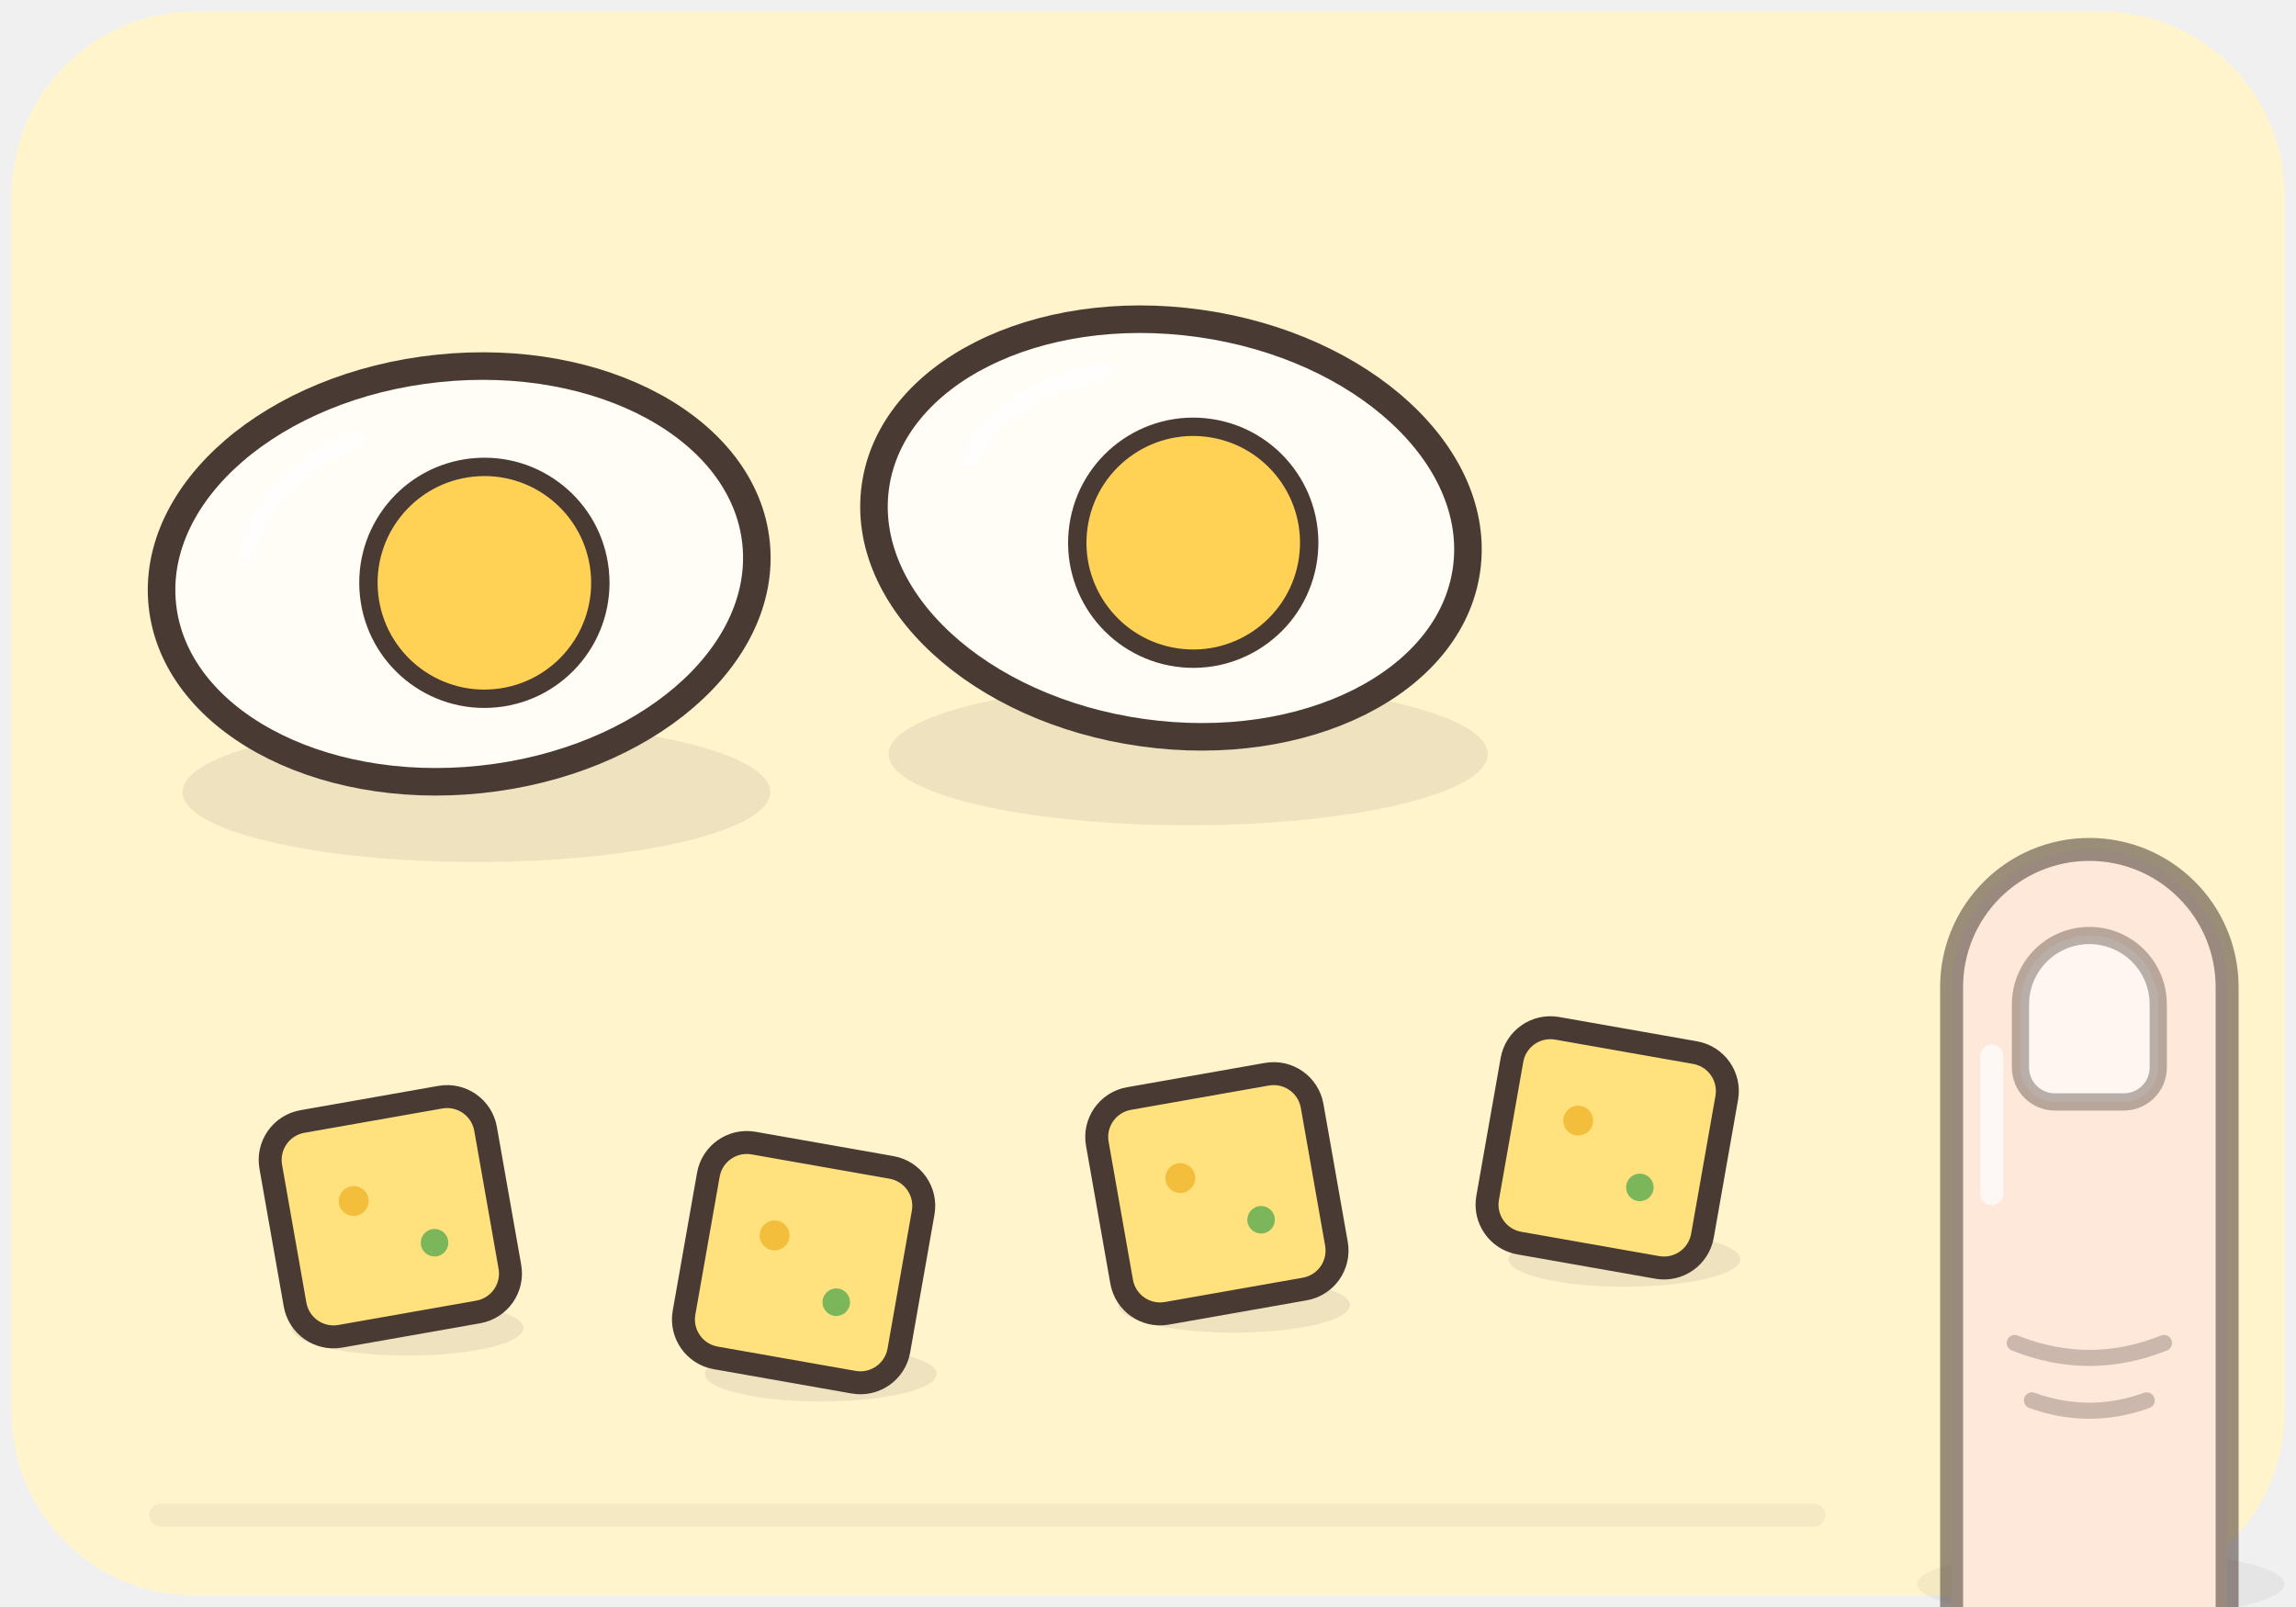
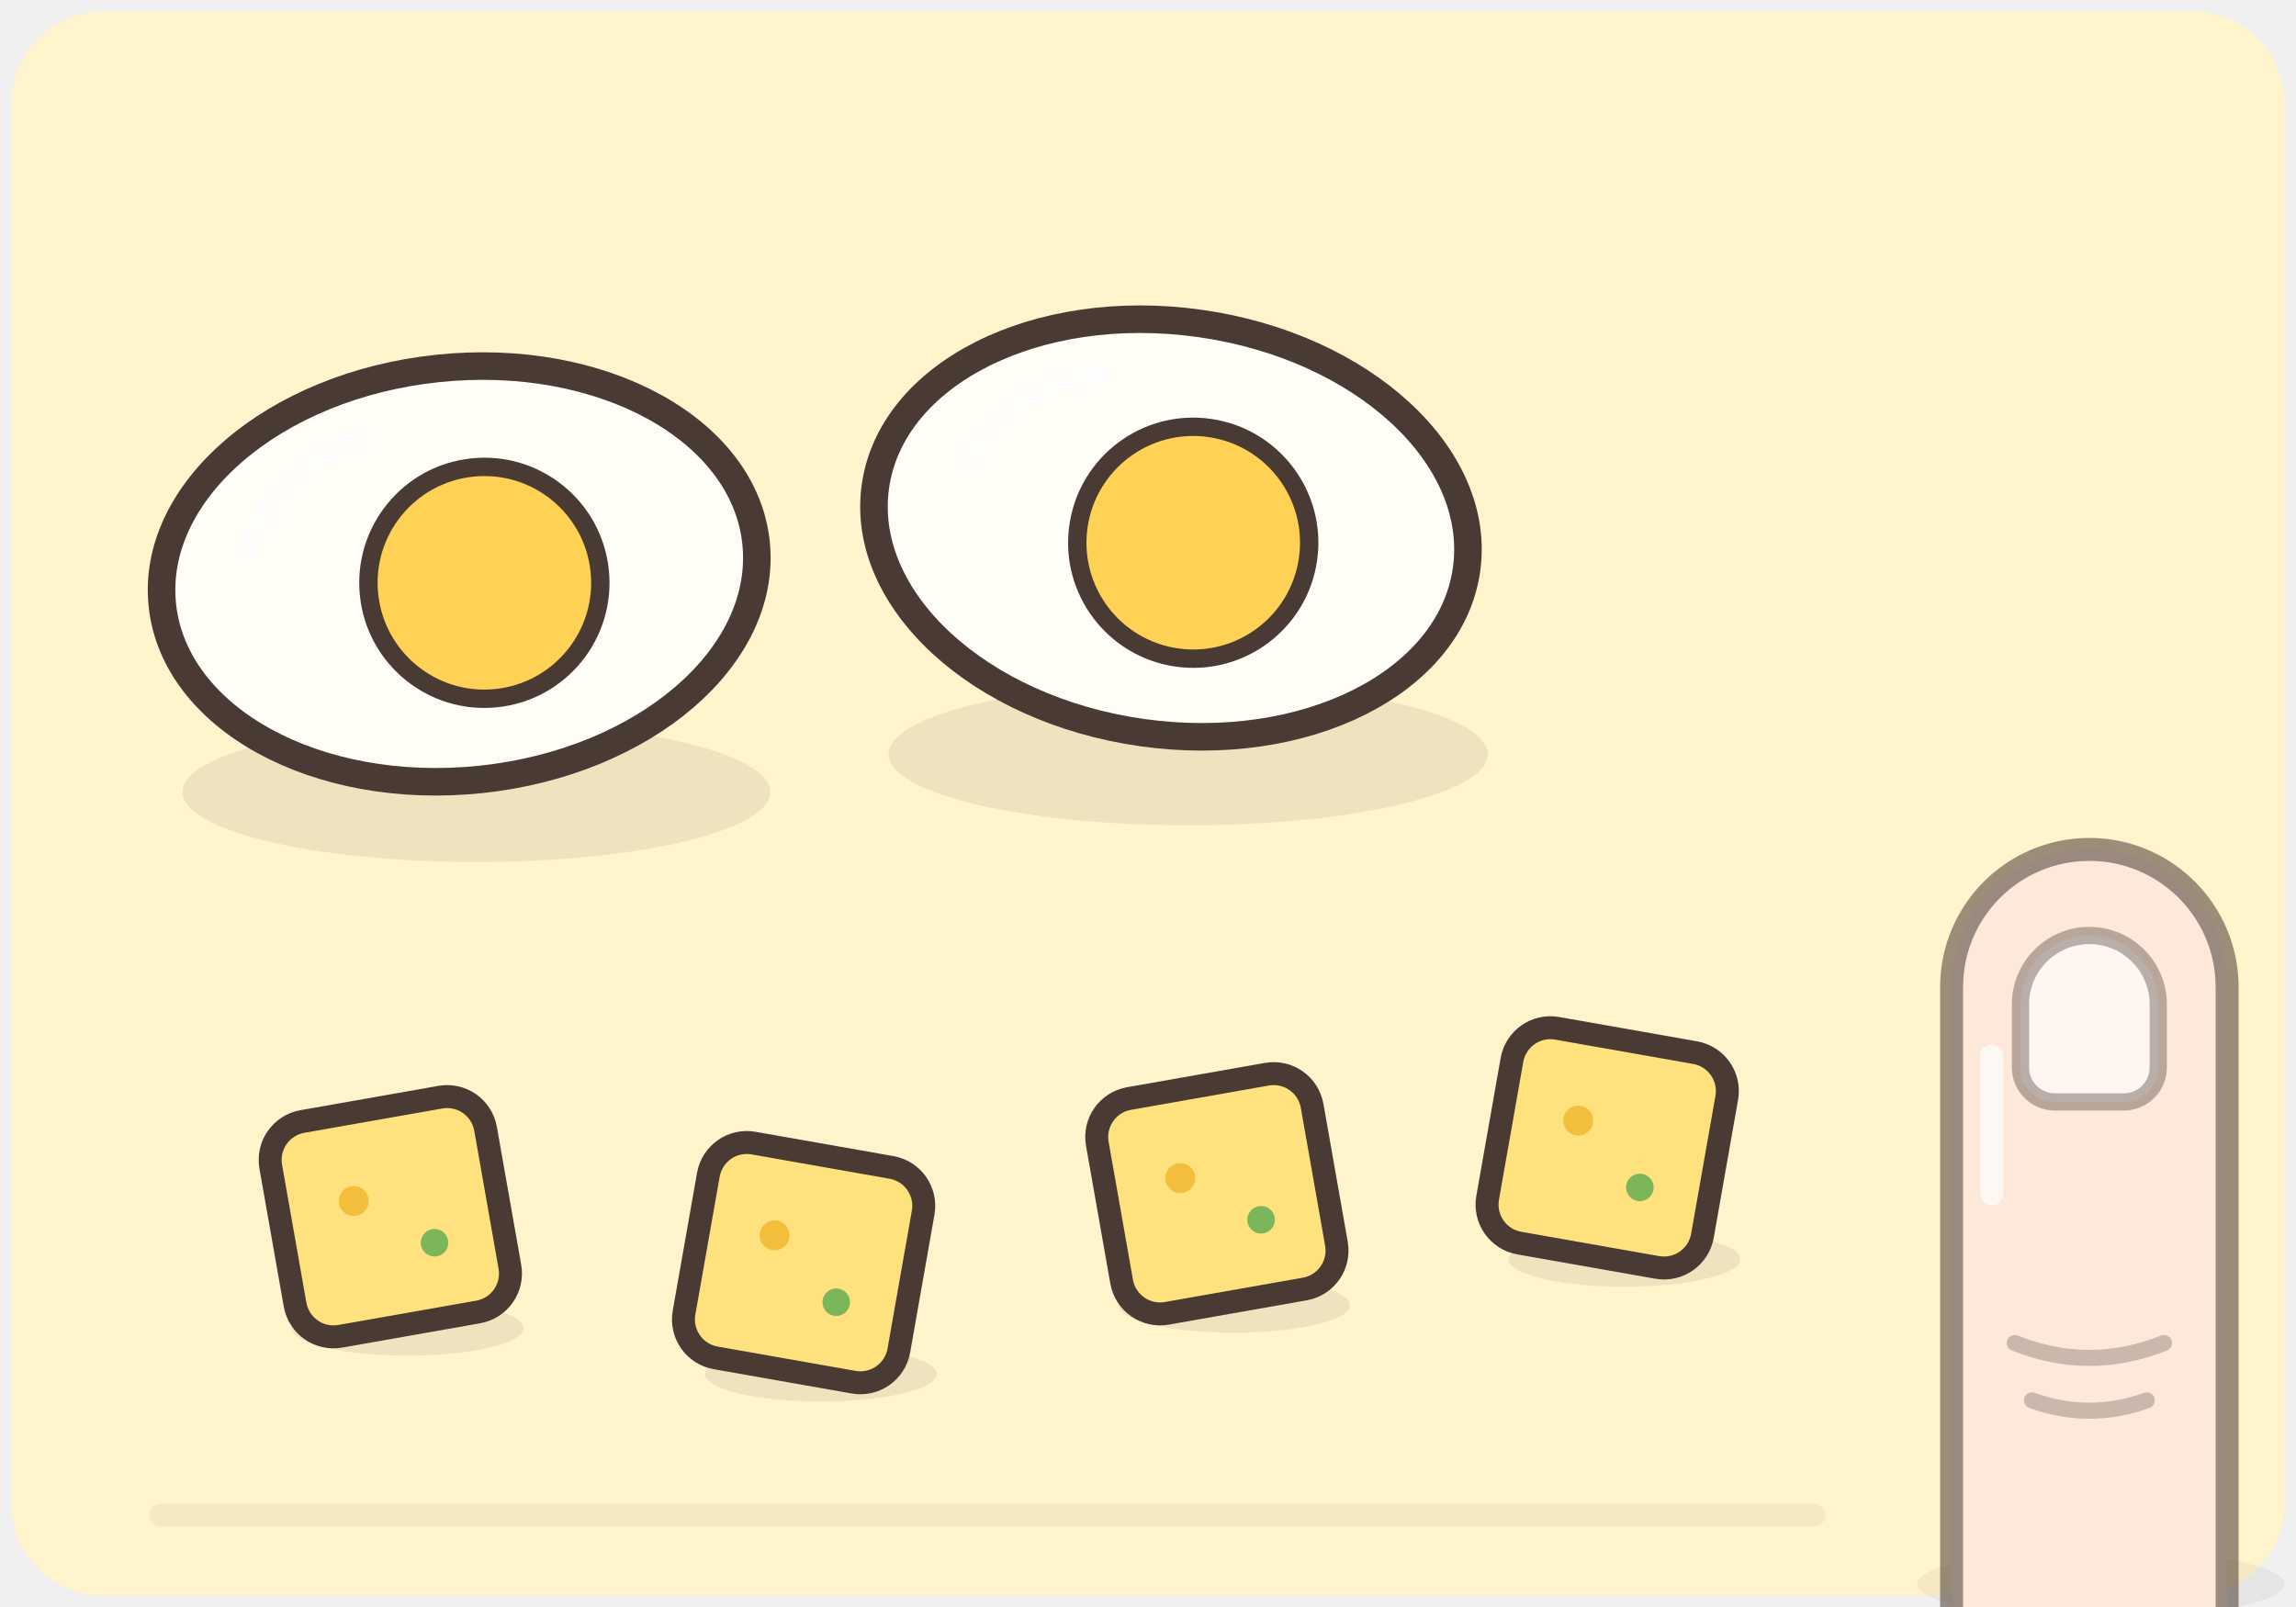
<svg xmlns="http://www.w3.org/2000/svg" viewBox="0 0 200 140" width="200" height="140">
-   <rect x="1" y="1" width="198" height="138" rx="16" fill="#FFF4CC" />
+   <rect x="1" y="1" width="198" height="138" rx="8" fill="#FFF4CC" />
  <path d="M14 132H158" stroke="#4A3A34" stroke-opacity=".06" stroke-width="2" stroke-linecap="round" />
  <ellipse cx="41.5" cy="69" rx="25.6" ry="6.1" fill="#4A3A34" opacity=".09" />
  <g transform="translate(40 50) rotate(-6)">
    <ellipse rx="26" ry="18" fill="#FFFDF5" stroke="#4A3A34" stroke-width="2.4" stroke-linecap="round" stroke-linejoin="round" />
    <circle cx="2.1" cy="1" r="10.1" fill="#FFD256" stroke="#4A3A34" stroke-width="1.6" stroke-linecap="round" stroke-linejoin="round" />
    <path d="M-18.2 -3.6a18.2 12.6 0 0 1 10.4 -9" fill="none" stroke="#fff" stroke-width="1.6" stroke-linecap="round" opacity=".75" />
  </g>
  <ellipse cx="103.5" cy="65.7" rx="26.1" ry="6.2" fill="#4A3A34" opacity=".09" />
  <g transform="translate(102 46) rotate(8)">
    <ellipse rx="26" ry="18" fill="#FFFDF5" stroke="#4A3A34" stroke-width="2.4" stroke-linecap="round" stroke-linejoin="round" />
    <circle cx="2.1" cy="1" r="10.1" fill="#FFD256" stroke="#4A3A34" stroke-width="1.6" stroke-linecap="round" stroke-linejoin="round" />
    <path d="M-18.2 -3.6a18.2 12.6 0 0 1 10.4 -9" fill="none" stroke="#fff" stroke-width="1.6" stroke-linecap="round" opacity=".75" />
  </g>
  <ellipse cx="35.5" cy="115.7" rx="10.1" ry="2.4" fill="#4A3A34" opacity=".09" />
  <g transform="translate(34 106) rotate(-10)">
    <rect x="-9.5" y="-9.5" width="19" height="19" rx="3.4" fill="#FFE27E" stroke="#4A3A34" stroke-width="2" stroke-linecap="round" stroke-linejoin="round" />
    <circle cx="-2.9" cy="-1.9" r="1.3" fill="#F2BE3C" />
    <circle cx="3.4" cy="2.9" r="1.2" fill="#7CB65A" />
  </g>
  <ellipse cx="71.5" cy="119.7" rx="10.1" ry="2.4" fill="#4A3A34" opacity=".09" />
  <g transform="translate(70 110) rotate(10)">
    <rect x="-9.5" y="-9.5" width="19" height="19" rx="3.4" fill="#FFE27E" stroke="#4A3A34" stroke-width="2" stroke-linecap="round" stroke-linejoin="round" />
    <circle cx="-2.9" cy="-1.9" r="1.3" fill="#F2BE3C" />
    <circle cx="3.4" cy="2.9" r="1.2" fill="#7CB65A" />
  </g>
  <ellipse cx="107.5" cy="113.7" rx="10.1" ry="2.4" fill="#4A3A34" opacity=".09" />
  <g transform="translate(106 104) rotate(-10)">
    <rect x="-9.5" y="-9.5" width="19" height="19" rx="3.4" fill="#FFE27E" stroke="#4A3A34" stroke-width="2" stroke-linecap="round" stroke-linejoin="round" />
    <circle cx="-2.9" cy="-1.9" r="1.3" fill="#F2BE3C" />
    <circle cx="3.4" cy="2.9" r="1.2" fill="#7CB65A" />
  </g>
  <ellipse cx="141.5" cy="109.7" rx="10.1" ry="2.4" fill="#4A3A34" opacity=".09" />
  <g transform="translate(140 100) rotate(10)">
    <rect x="-9.5" y="-9.5" width="19" height="19" rx="3.4" fill="#FFE27E" stroke="#4A3A34" stroke-width="2" stroke-linecap="round" stroke-linejoin="round" />
    <circle cx="-2.9" cy="-1.9" r="1.3" fill="#F2BE3C" />
    <circle cx="3.4" cy="2.9" r="1.2" fill="#7CB65A" />
  </g>
  <g class="kd-kparmak">
    <ellipse cx="183" cy="138" rx="16" ry="3" fill="#4A3A34" opacity=".06" />
    <path d="M170 141V86a12 12 0 0 1 24 0v55" fill="#FDE8DA" stroke="#4A3A34" stroke-opacity=".55" stroke-width="2" stroke-linecap="round" />
    <path d="M176 87.5a6 6 0 0 1 12 0v5.5a3 3 0 0 1-3 3h-6a3 3 0 0 1-3-3z" fill="#FFF6F1" stroke="#4A3A34" stroke-opacity=".38" stroke-width="1.5" />
    <path d="M175.5 117q6.5 2.6 13 0M177 122q5 1.8 10 0" fill="none" stroke="#4A3A34" stroke-opacity=".28" stroke-width="1.4" stroke-linecap="round" />
    <path d="M173.5 92v12" stroke="#fff" stroke-width="2" stroke-linecap="round" opacity=".7" />
  </g>
</svg>
